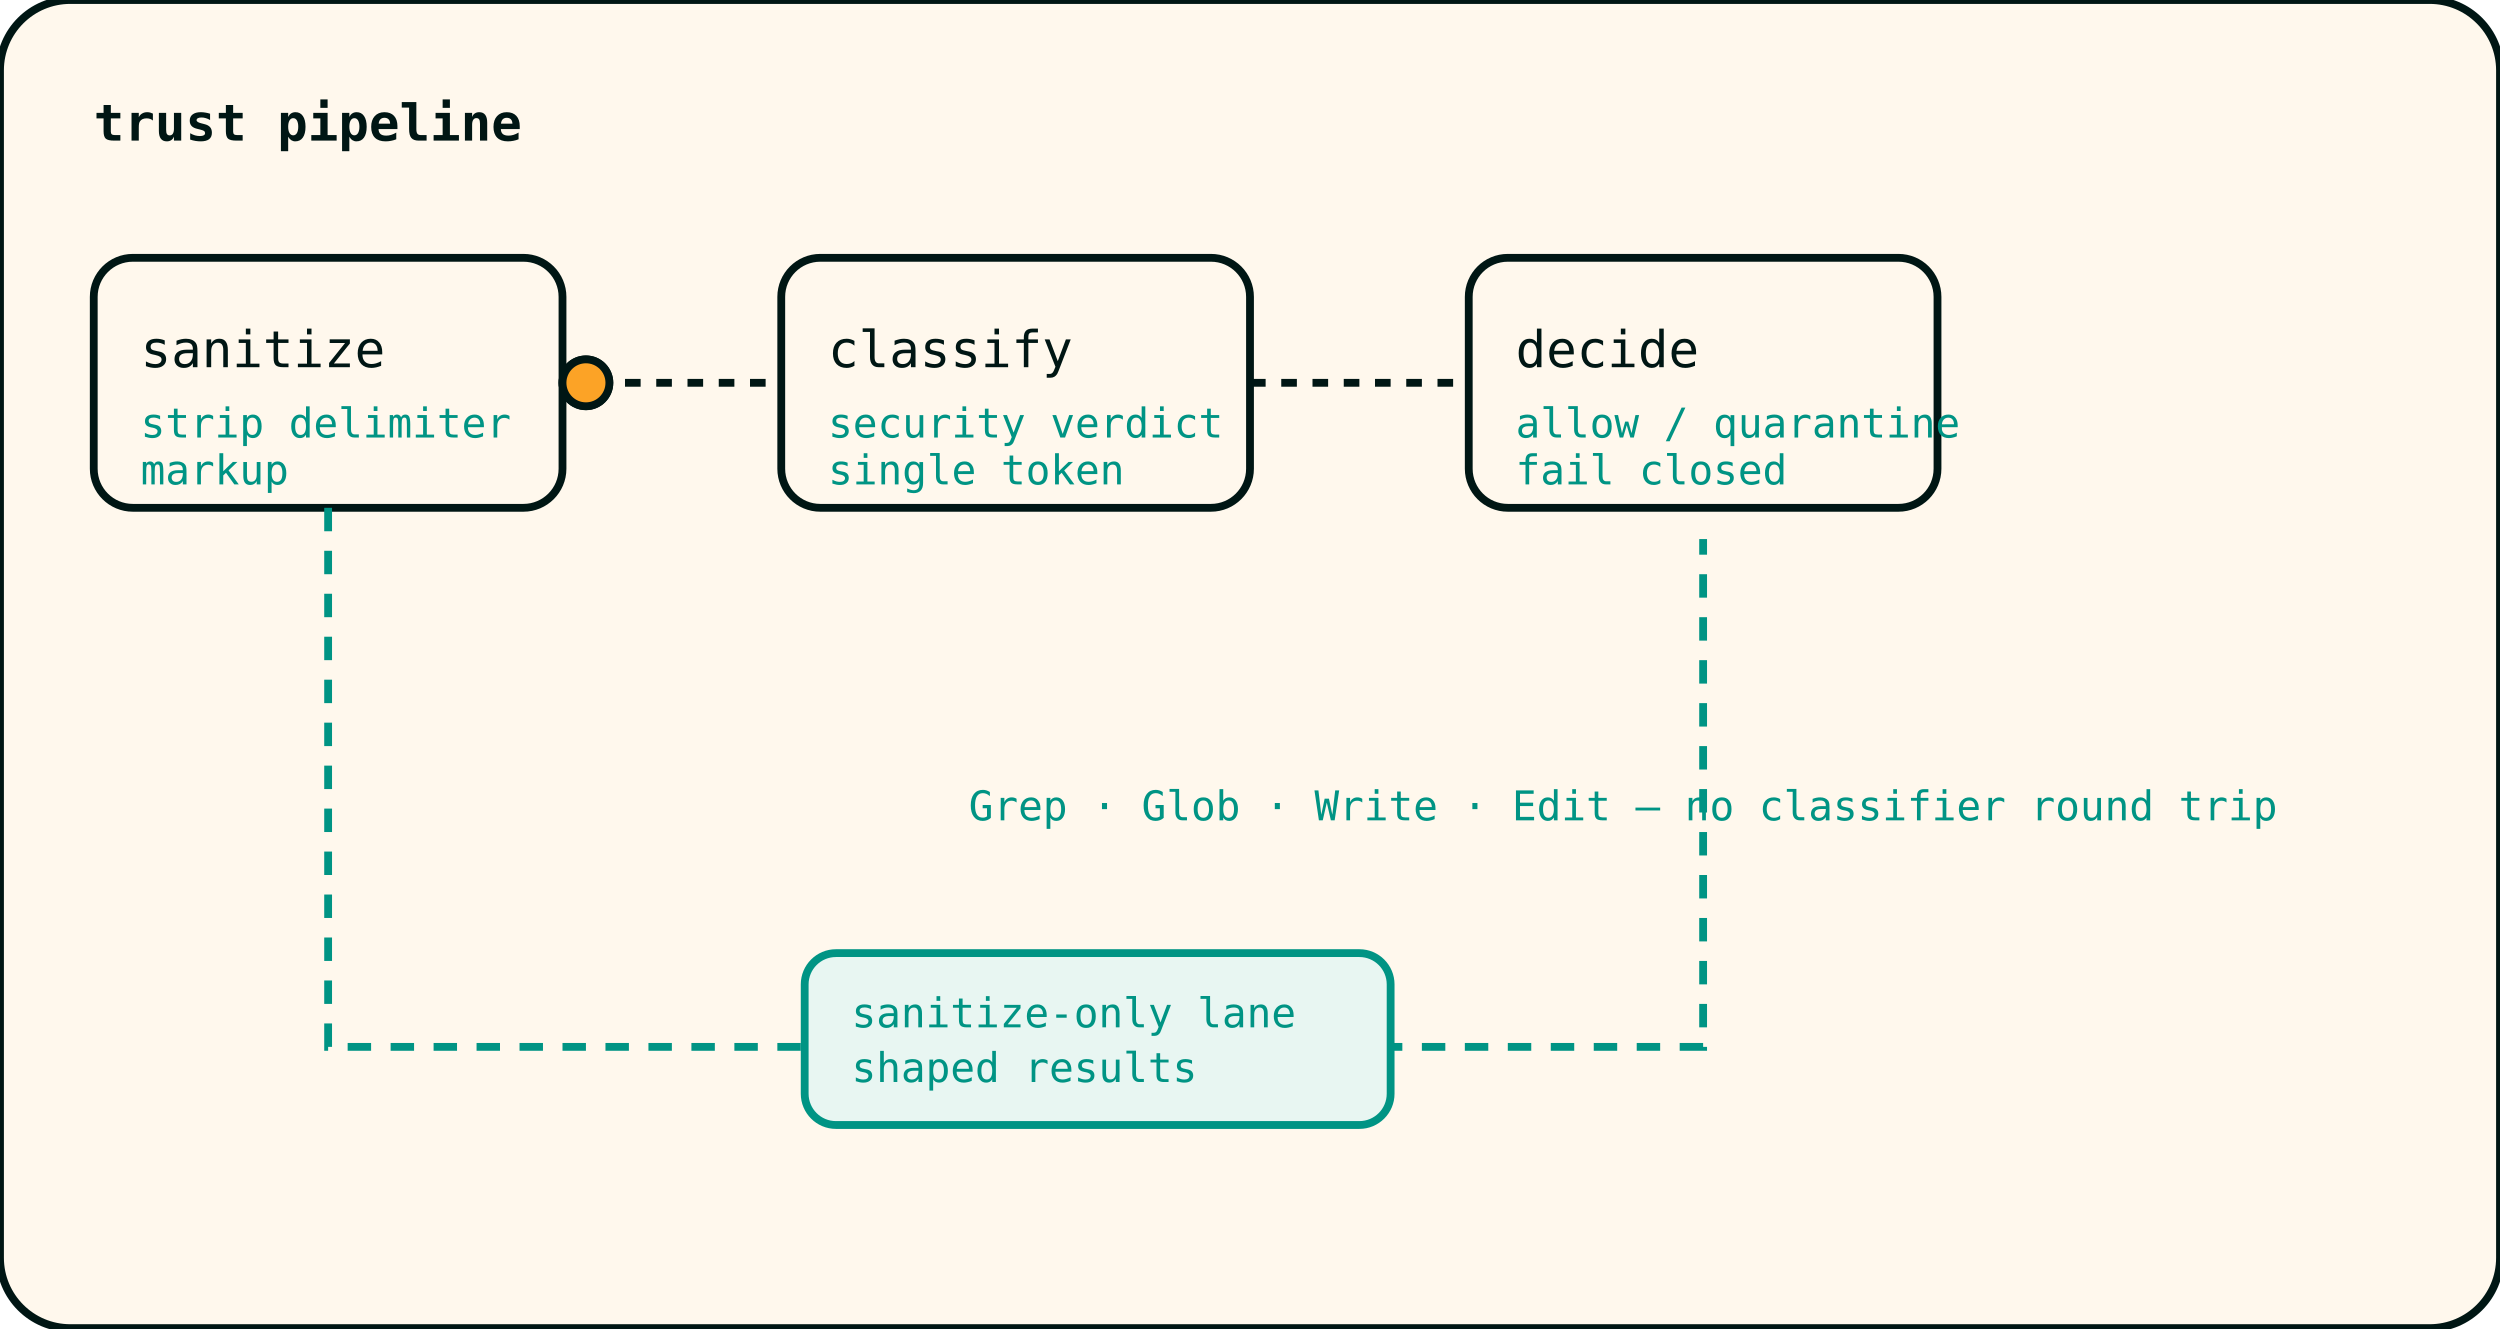
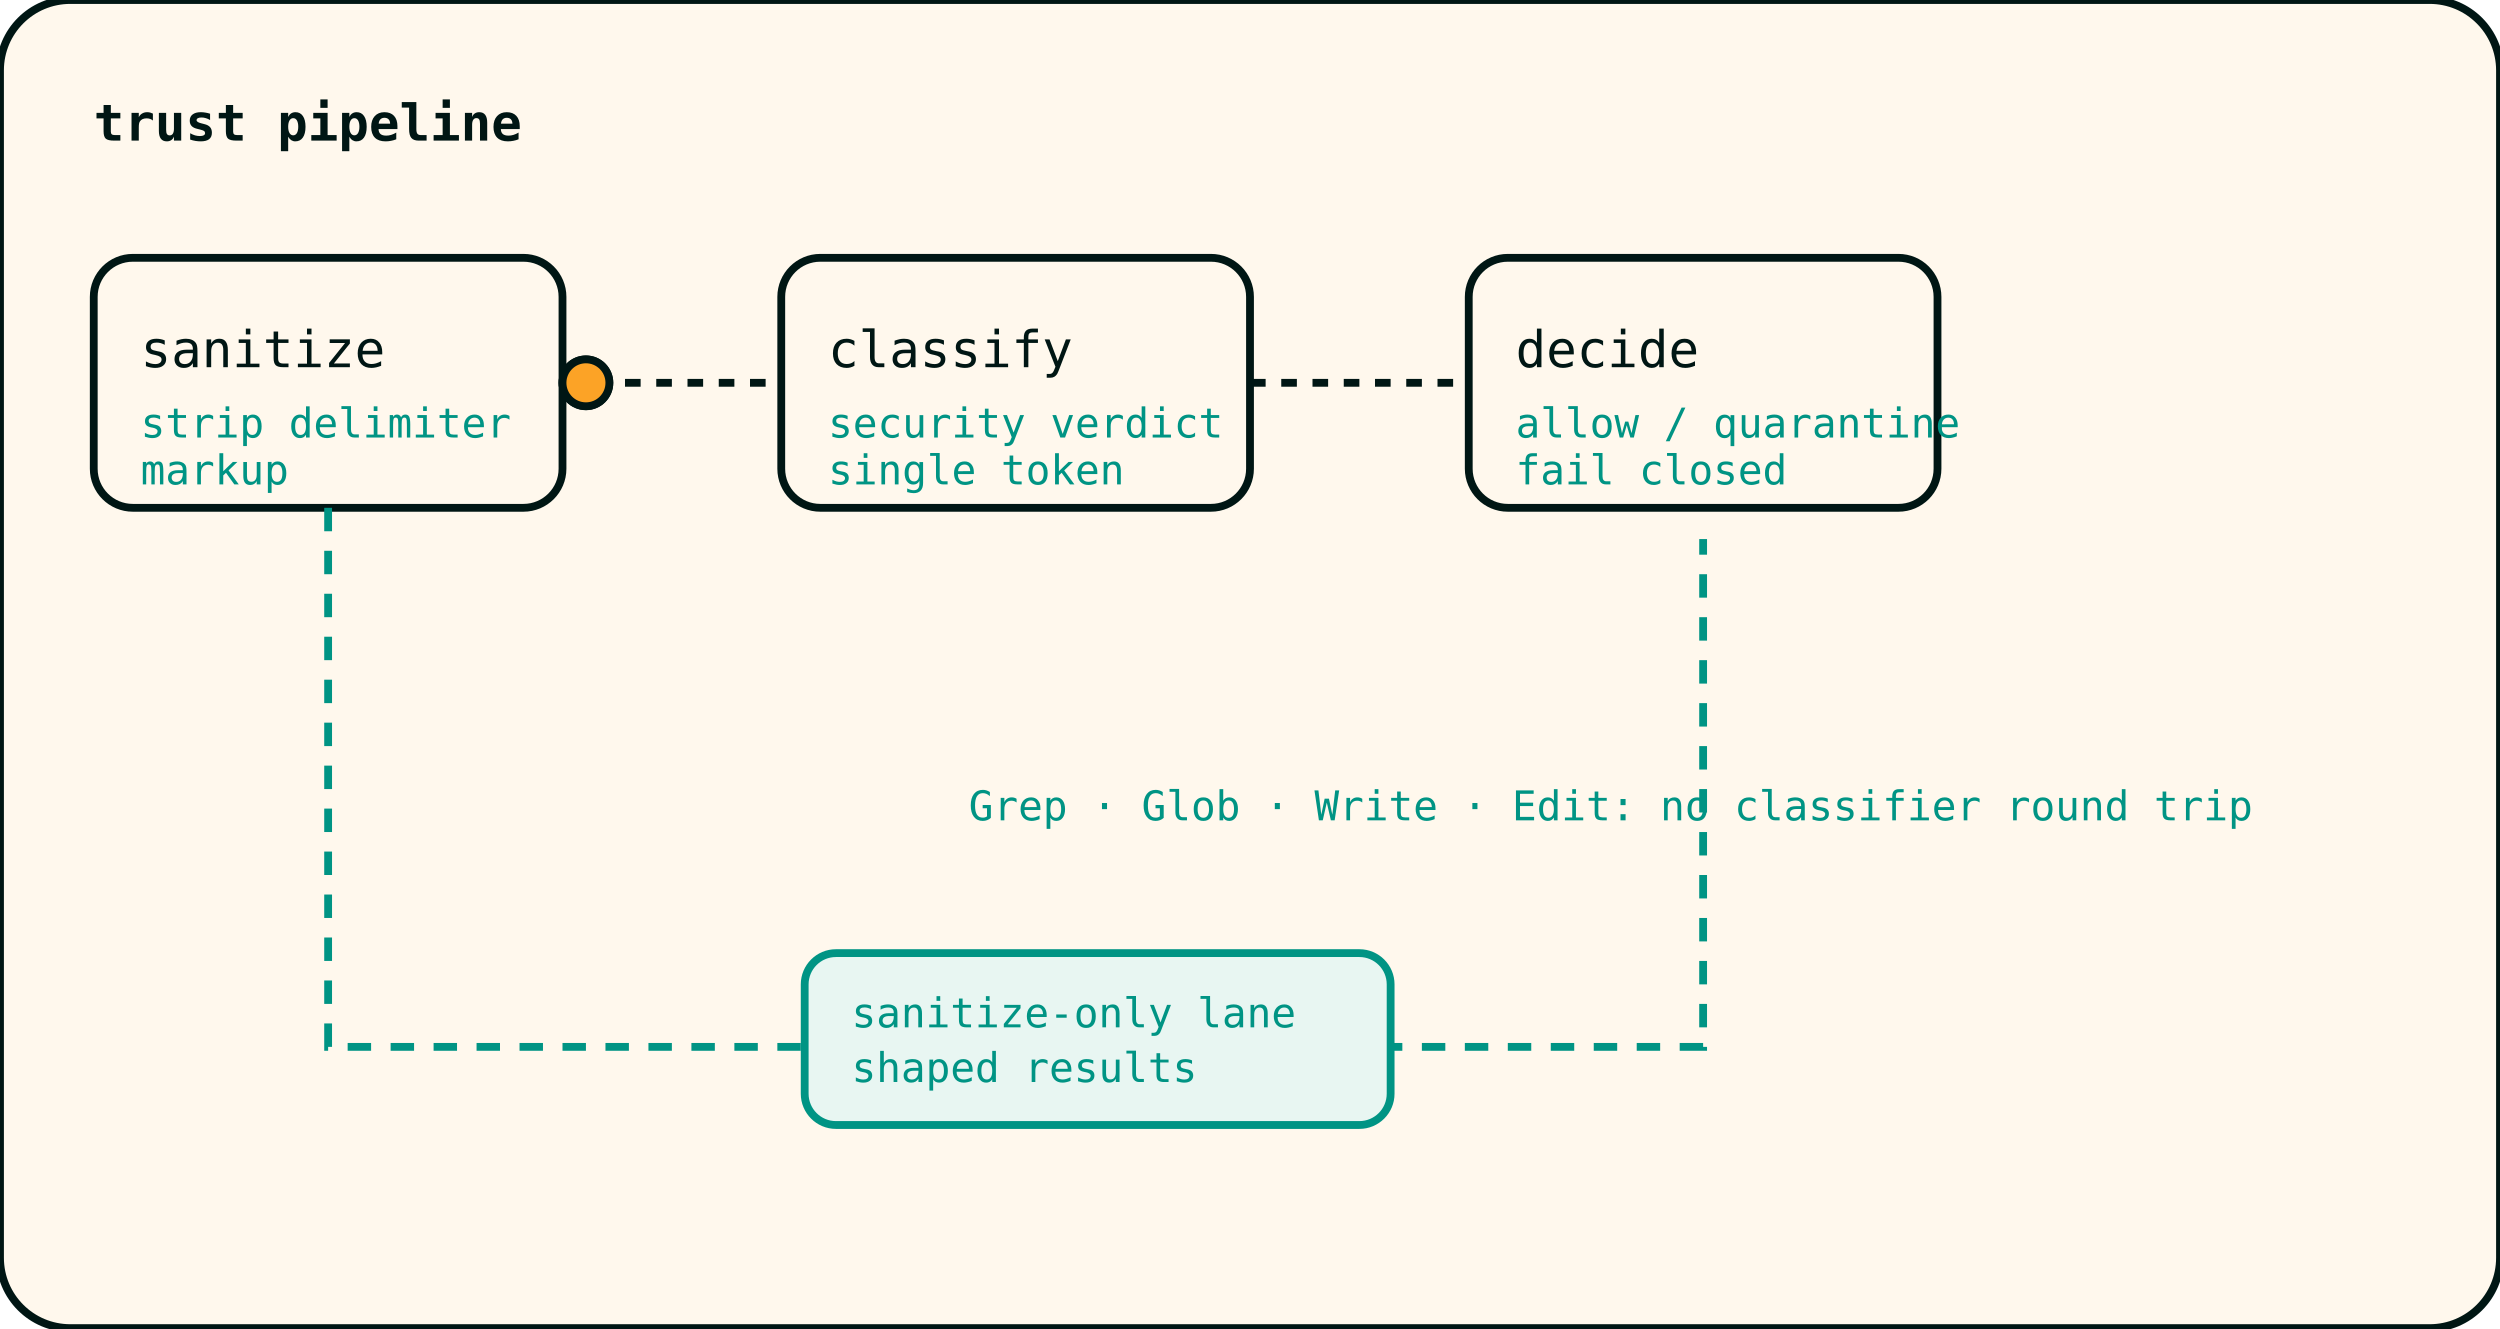
<svg xmlns="http://www.w3.org/2000/svg" viewBox="0 0 640 340" width="640" height="340" role="img" aria-label="The trust pipeline: sanitize then classify then decide, with a sanitize-only lane for shaped results">
  <style>
    .box { fill: #FFF8ED; stroke: #001614; stroke-width: 2; }
    .lbl { font-family: 'Geist Mono', ui-monospace, monospace; font-size: 13px; fill: #001614; }
    .sub { font-family: 'Geist Mono', ui-monospace, monospace; font-size: 10.5px; fill: #009484; }
    .token { animation: flow 3.2s ease-in-out infinite; }
    .token2 { animation: flow 3.2s ease-in-out infinite; animation-delay: 1.6s; }
    @keyframes flow { 0%{ transform: translateX(0); opacity:0 } 12%{ opacity:1 } 88%{ opacity:1 } 100%{ transform: translateX(300px); opacity:0 } }
    .dash { stroke-dasharray: 4 4; animation: dash 1.2s linear infinite; }
    @keyframes dash { to { stroke-dashoffset: -16; } }
    @media (prefers-reduced-motion: reduce){ .token,.token2,.dash{ animation:none } .token,.token2{ opacity:.9 } }
  </style>
  <rect x="0" y="0" width="640" height="340" rx="18" class="box" />
  <text x="24" y="36" class="lbl" font-weight="bold">trust pipeline</text>
  <g transform="translate(24 66)">
    <rect width="120" height="64" rx="10" class="box" />
    <text x="12" y="28" class="lbl">sanitize</text>
    <text x="12" y="46" class="sub">strip delimiter</text>
    <text x="12" y="58" class="sub">markup</text>
  </g>
  <g transform="translate(200 66)">
    <rect width="120" height="64" rx="10" class="box" />
    <text x="12" y="28" class="lbl">classify</text>
    <text x="12" y="46" class="sub">security verdict</text>
    <text x="12" y="58" class="sub">single token</text>
  </g>
  <g transform="translate(376 66)">
    <rect width="120" height="64" rx="10" class="box" />
    <text x="12" y="28" class="lbl">decide</text>
    <text x="12" y="46" class="sub">allow / quarantine</text>
    <text x="12" y="58" class="sub">fail closed</text>
  </g>
  <path d="M144 98 H 196" class="dash" stroke="#001614" stroke-width="2" fill="none" />
  <path d="M320 98 H 372" class="dash" stroke="#001614" stroke-width="2" fill="none" />
  <circle class="token" cx="150" cy="98" r="6" fill="#66DCC8" stroke="#001614" stroke-width="2" />
  <circle class="token2" cx="150" cy="98" r="6" fill="#FCA326" stroke="#001614" stroke-width="2" />
  <path d="M84 130 L 84 268 L 436 268 L 436 138" fill="none" stroke="#009484" stroke-width="2" stroke-dasharray="6 5" />
  <g transform="translate(206 244)">
    <rect width="150" height="44" rx="8" fill="#E8F6F2" stroke="#009484" stroke-width="2" />
    <text x="12" y="19" class="sub">sanitize-only lane</text>
    <text x="12" y="33" class="sub">shaped results</text>
  </g>
-   <text x="248" y="210" class="sub">Grep · Glob · Write · Edit — no classifier round trip</text>
+   <text x="248" y="210" class="sub">Grep · Glob · Write · Edit: no classifier round trip</text>
</svg>
